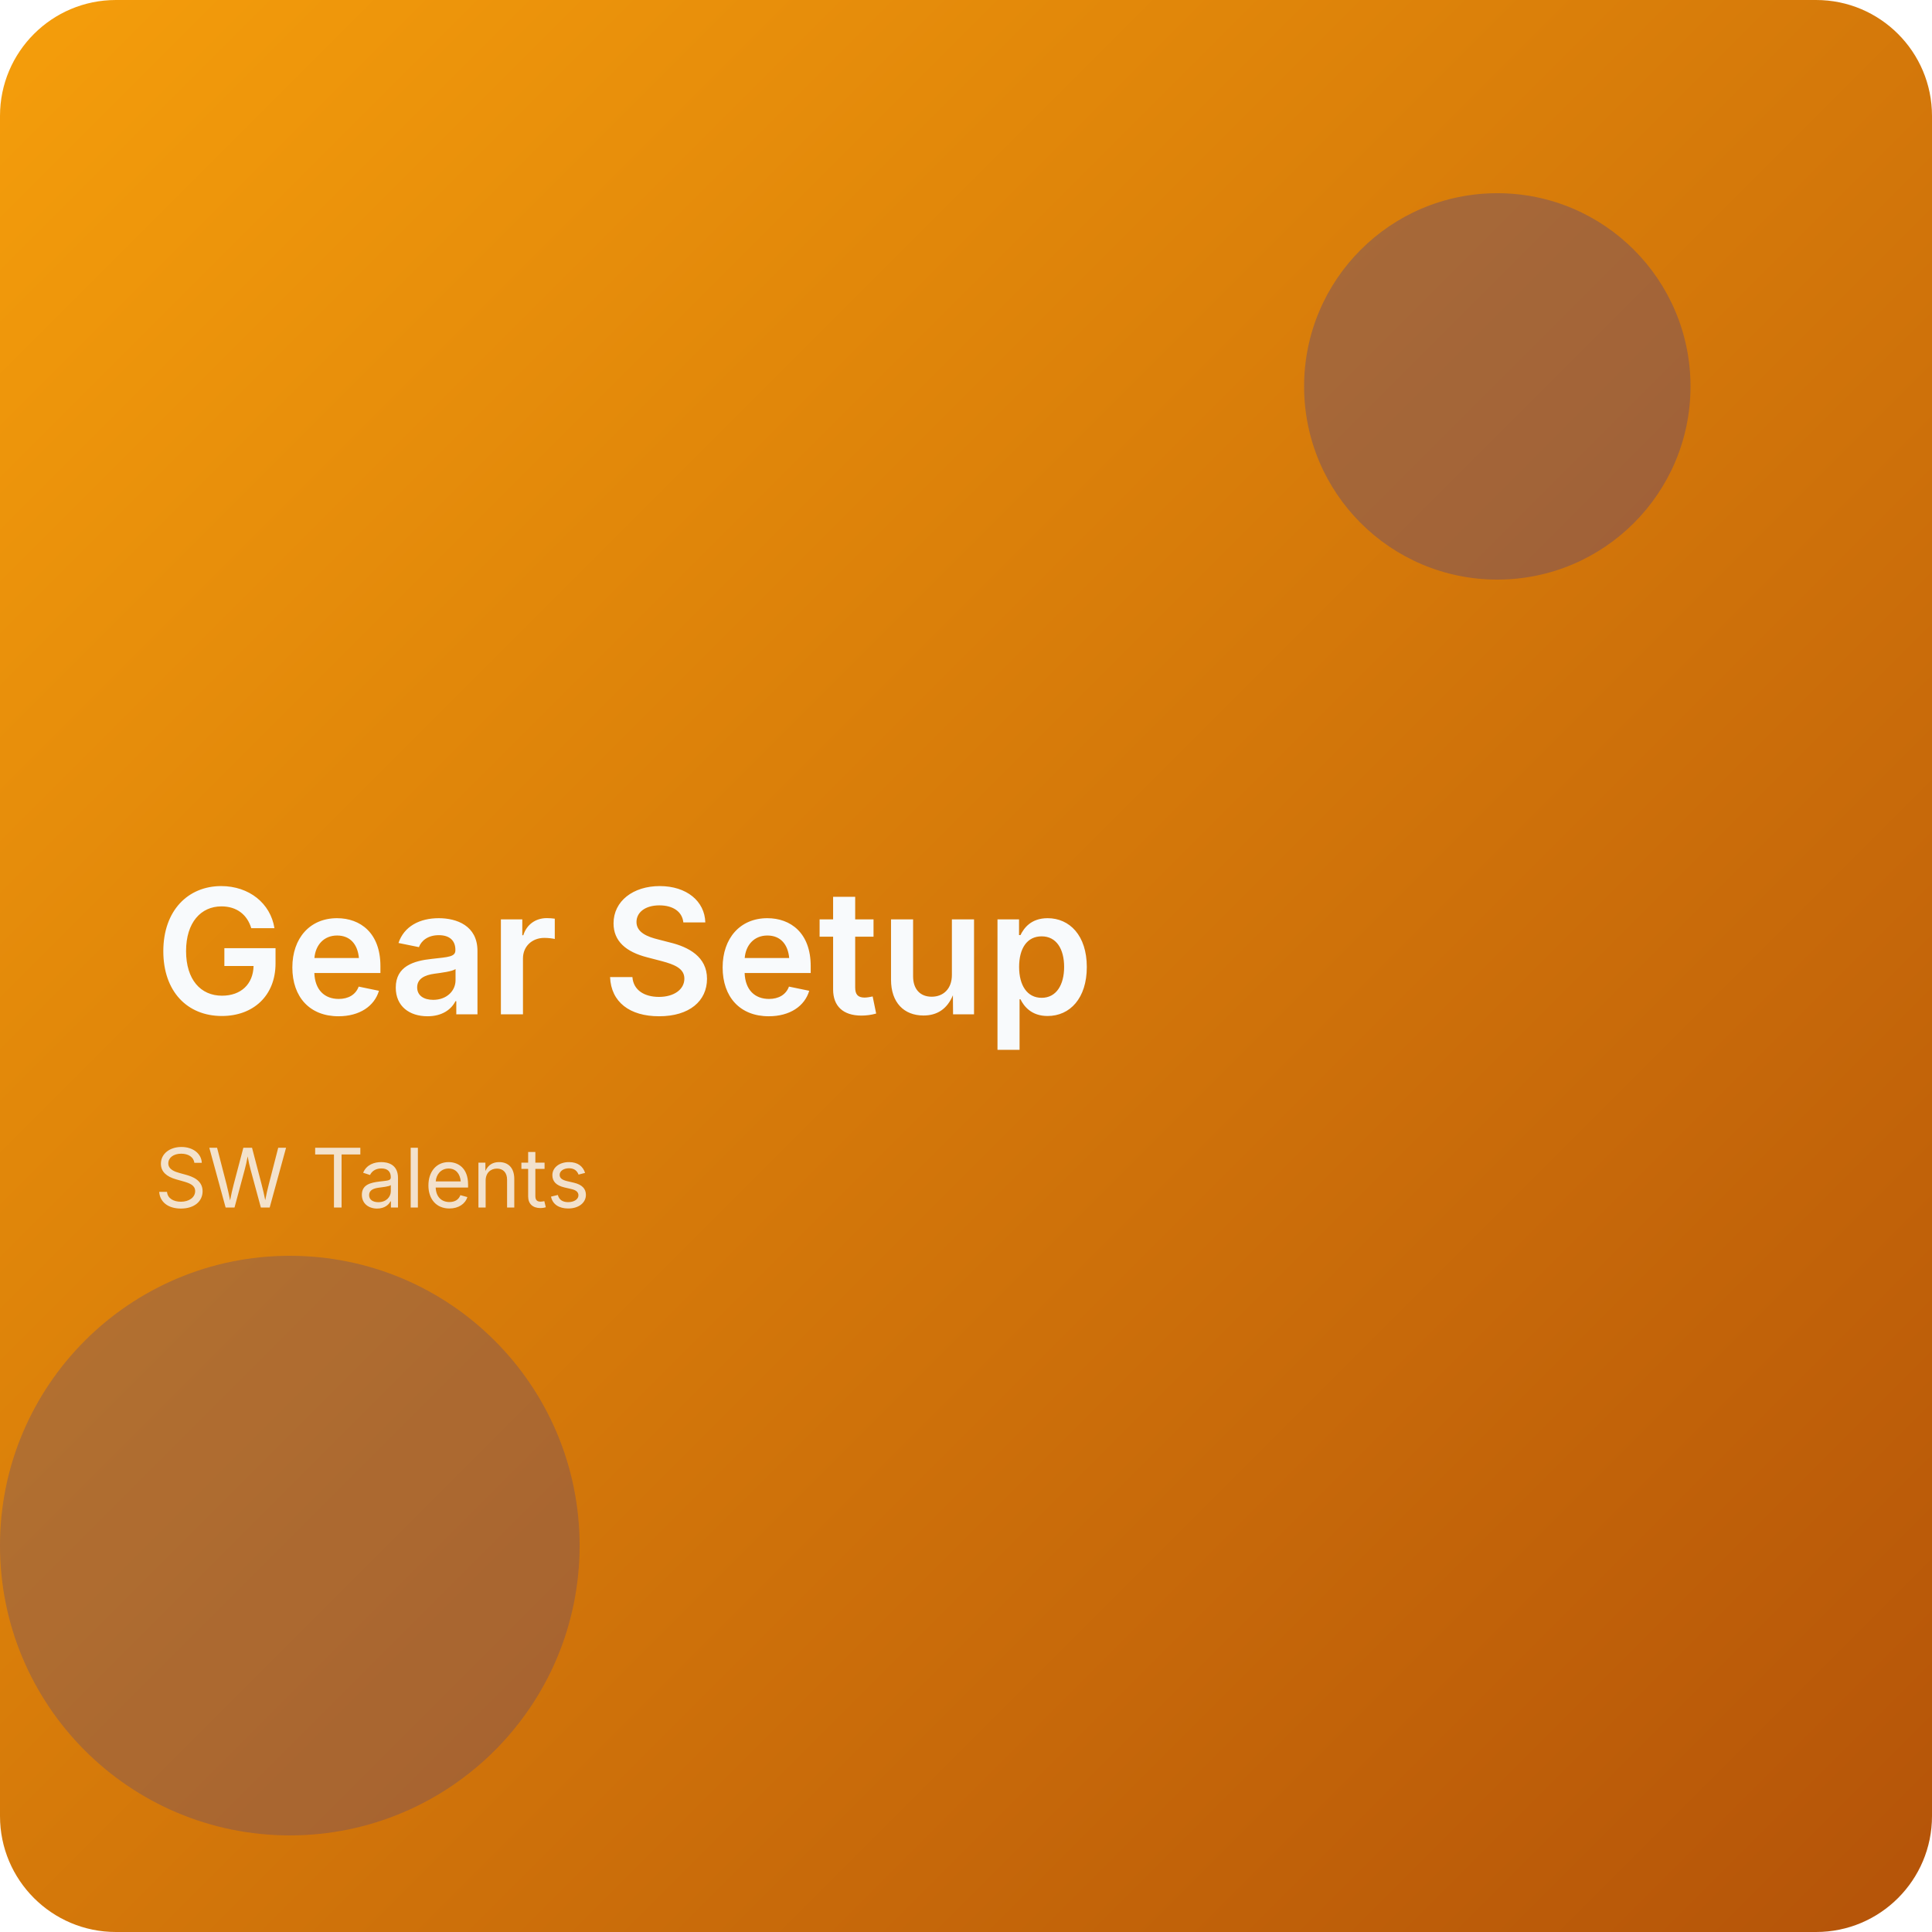
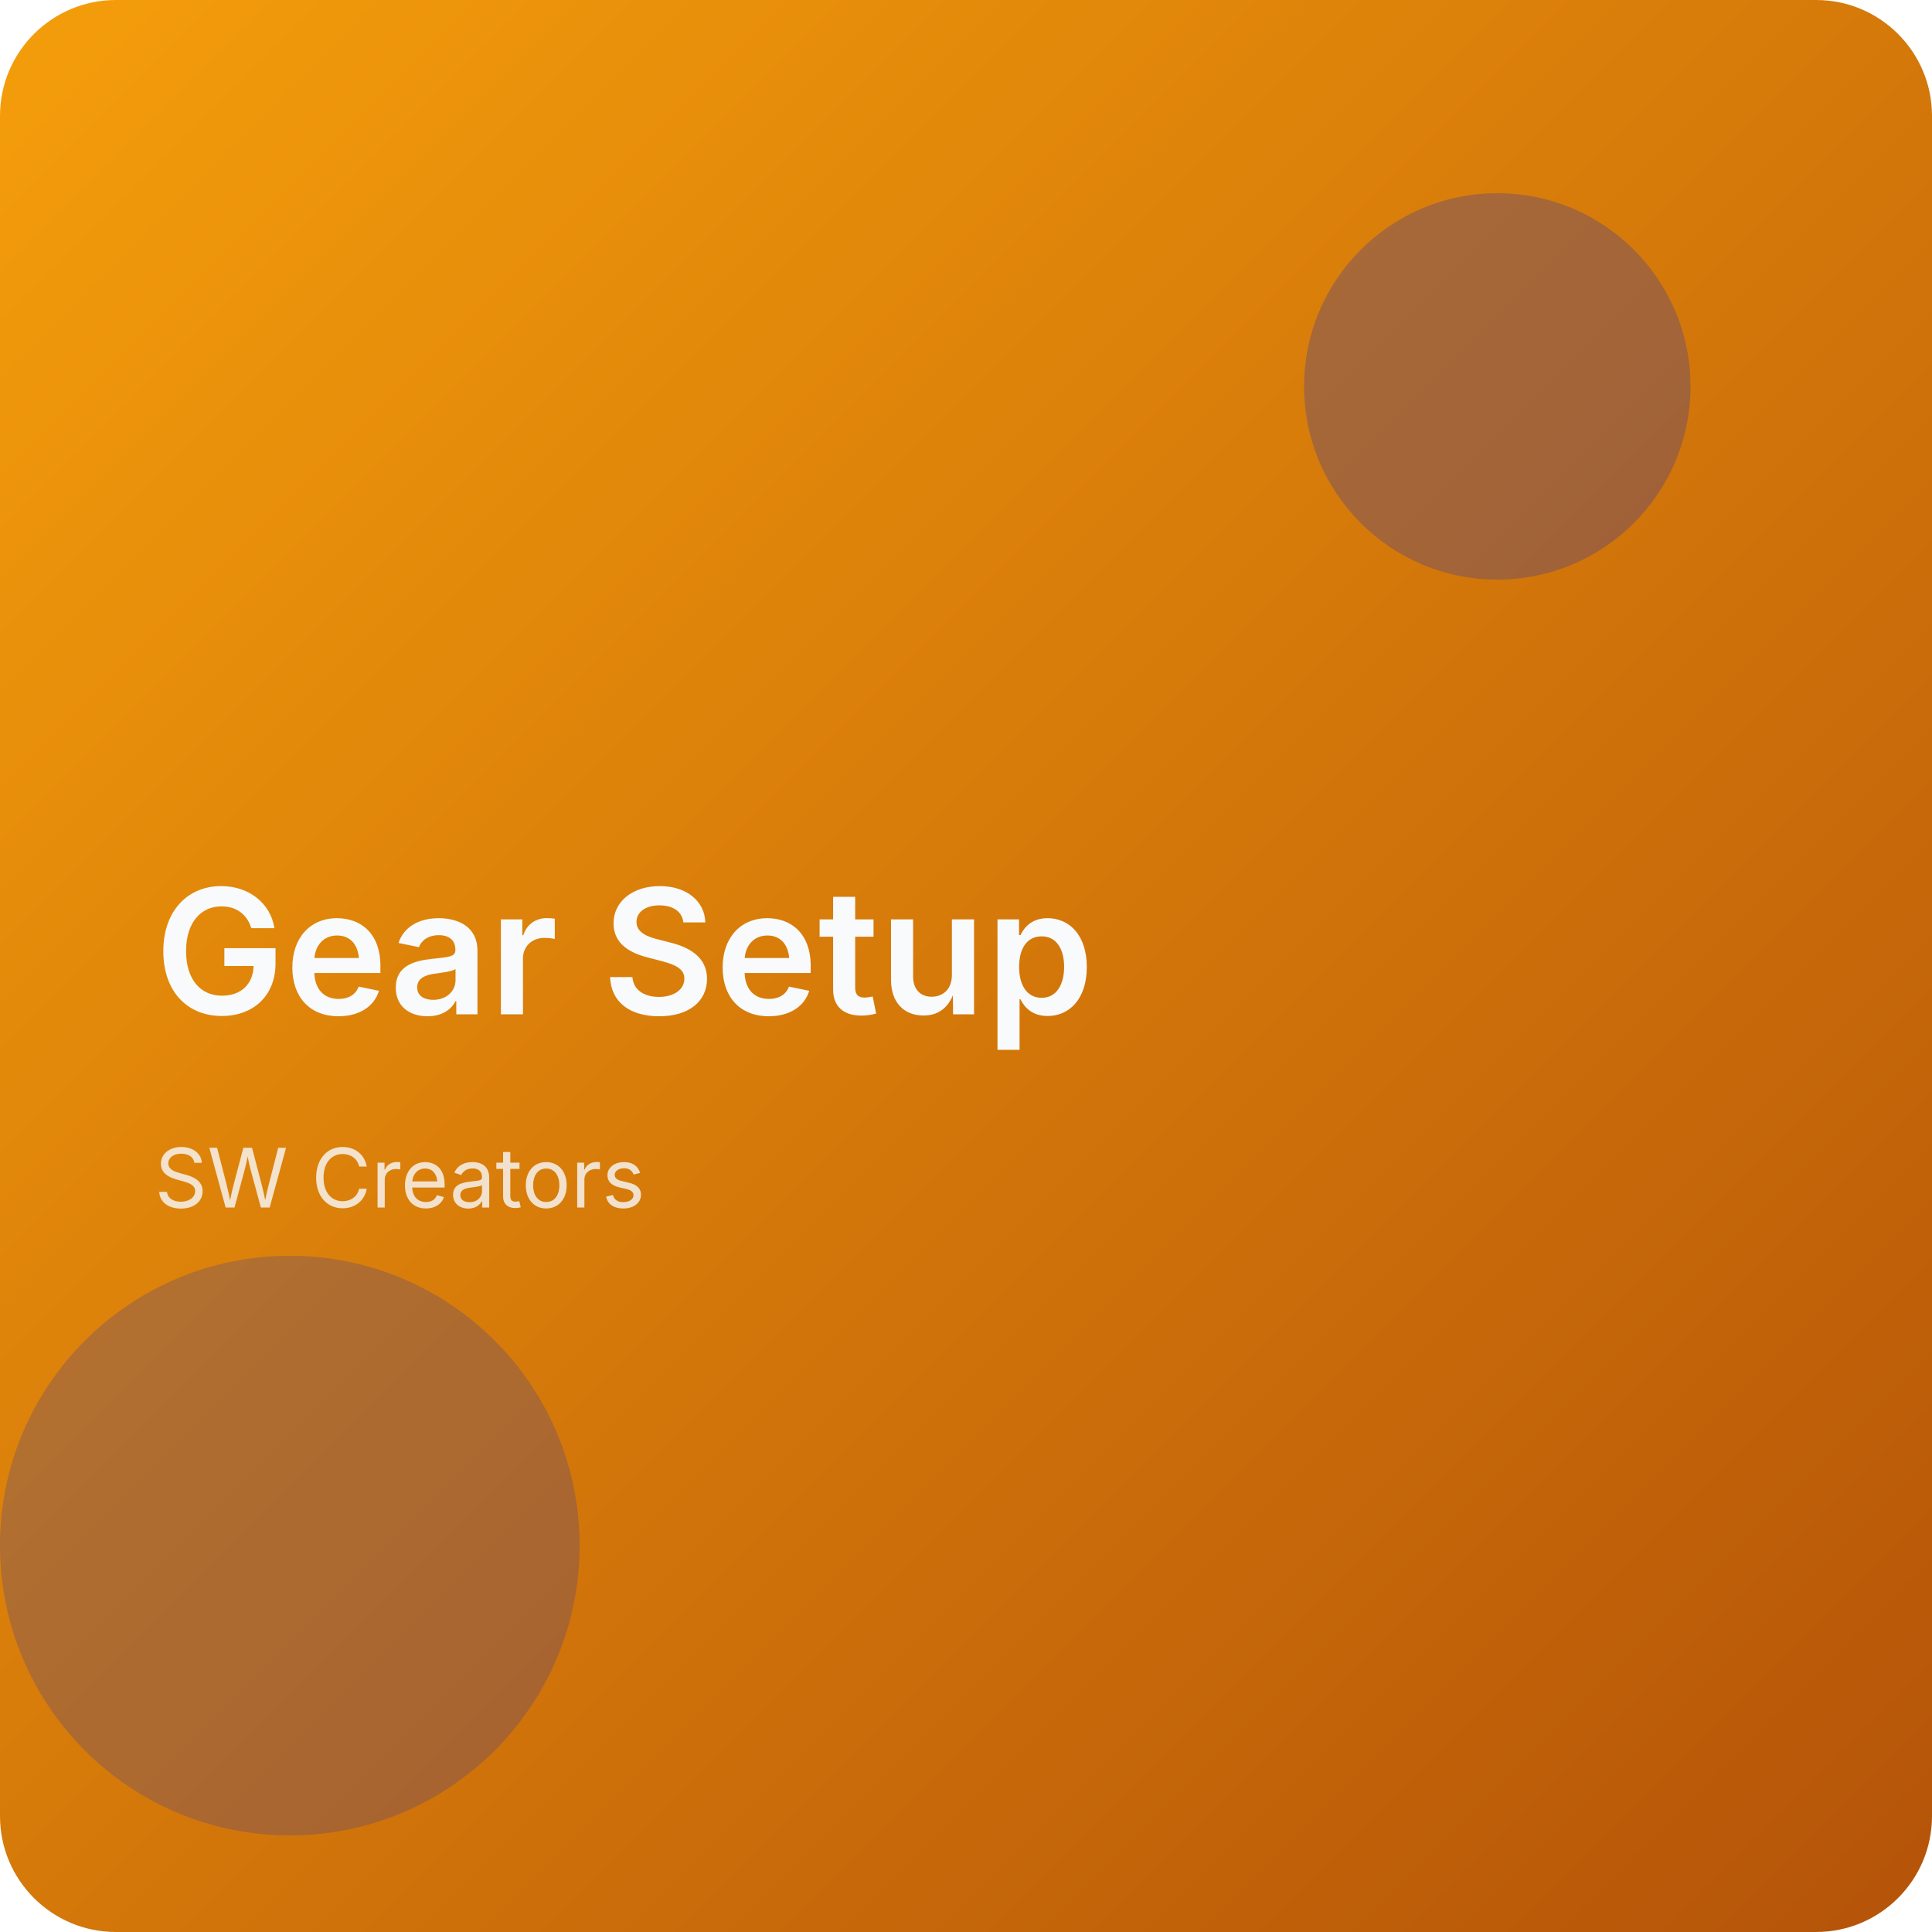
<svg xmlns="http://www.w3.org/2000/svg" width="800" height="800" viewBox="0 0 800 800" role="img" aria-labelledby="title">
  <defs>
    <linearGradient id="grad-mason_post1" x1="0%" x2="100%" y1="0%" y2="100%">
      <stop offset="0%" stop-color="#F59E0B" />
      <stop offset="100%" stop-color="#B45309" />
    </linearGradient>
  </defs>
  <rect width="800" height="800" rx="48" fill="url(#grad-mason_post1)" />
  <circle cx="620" cy="160" r="80" fill="#2F36A4" opacity="0.3" />
  <circle cx="120" cy="640" r="120" fill="#2F36A4" opacity="0.25" />
  <text x="64" y="420" font-family="'Inter', 'Helvetica', 'Arial', sans-serif" font-size="72" font-weight="600" fill="#F8FAFC">Gear Setup</text>
-   <text x="64" y="500" font-family="'Inter', 'Helvetica', 'Arial', sans-serif" font-size="34" fill="rgba(248,250,252,0.8)">SW Talents</text>
+   <text x="64" y="500" font-family="'Inter', 'Helvetica', 'Arial', sans-serif" font-size="34" fill="rgba(248,250,252,0.8)">SW Creators</text>
</svg>
